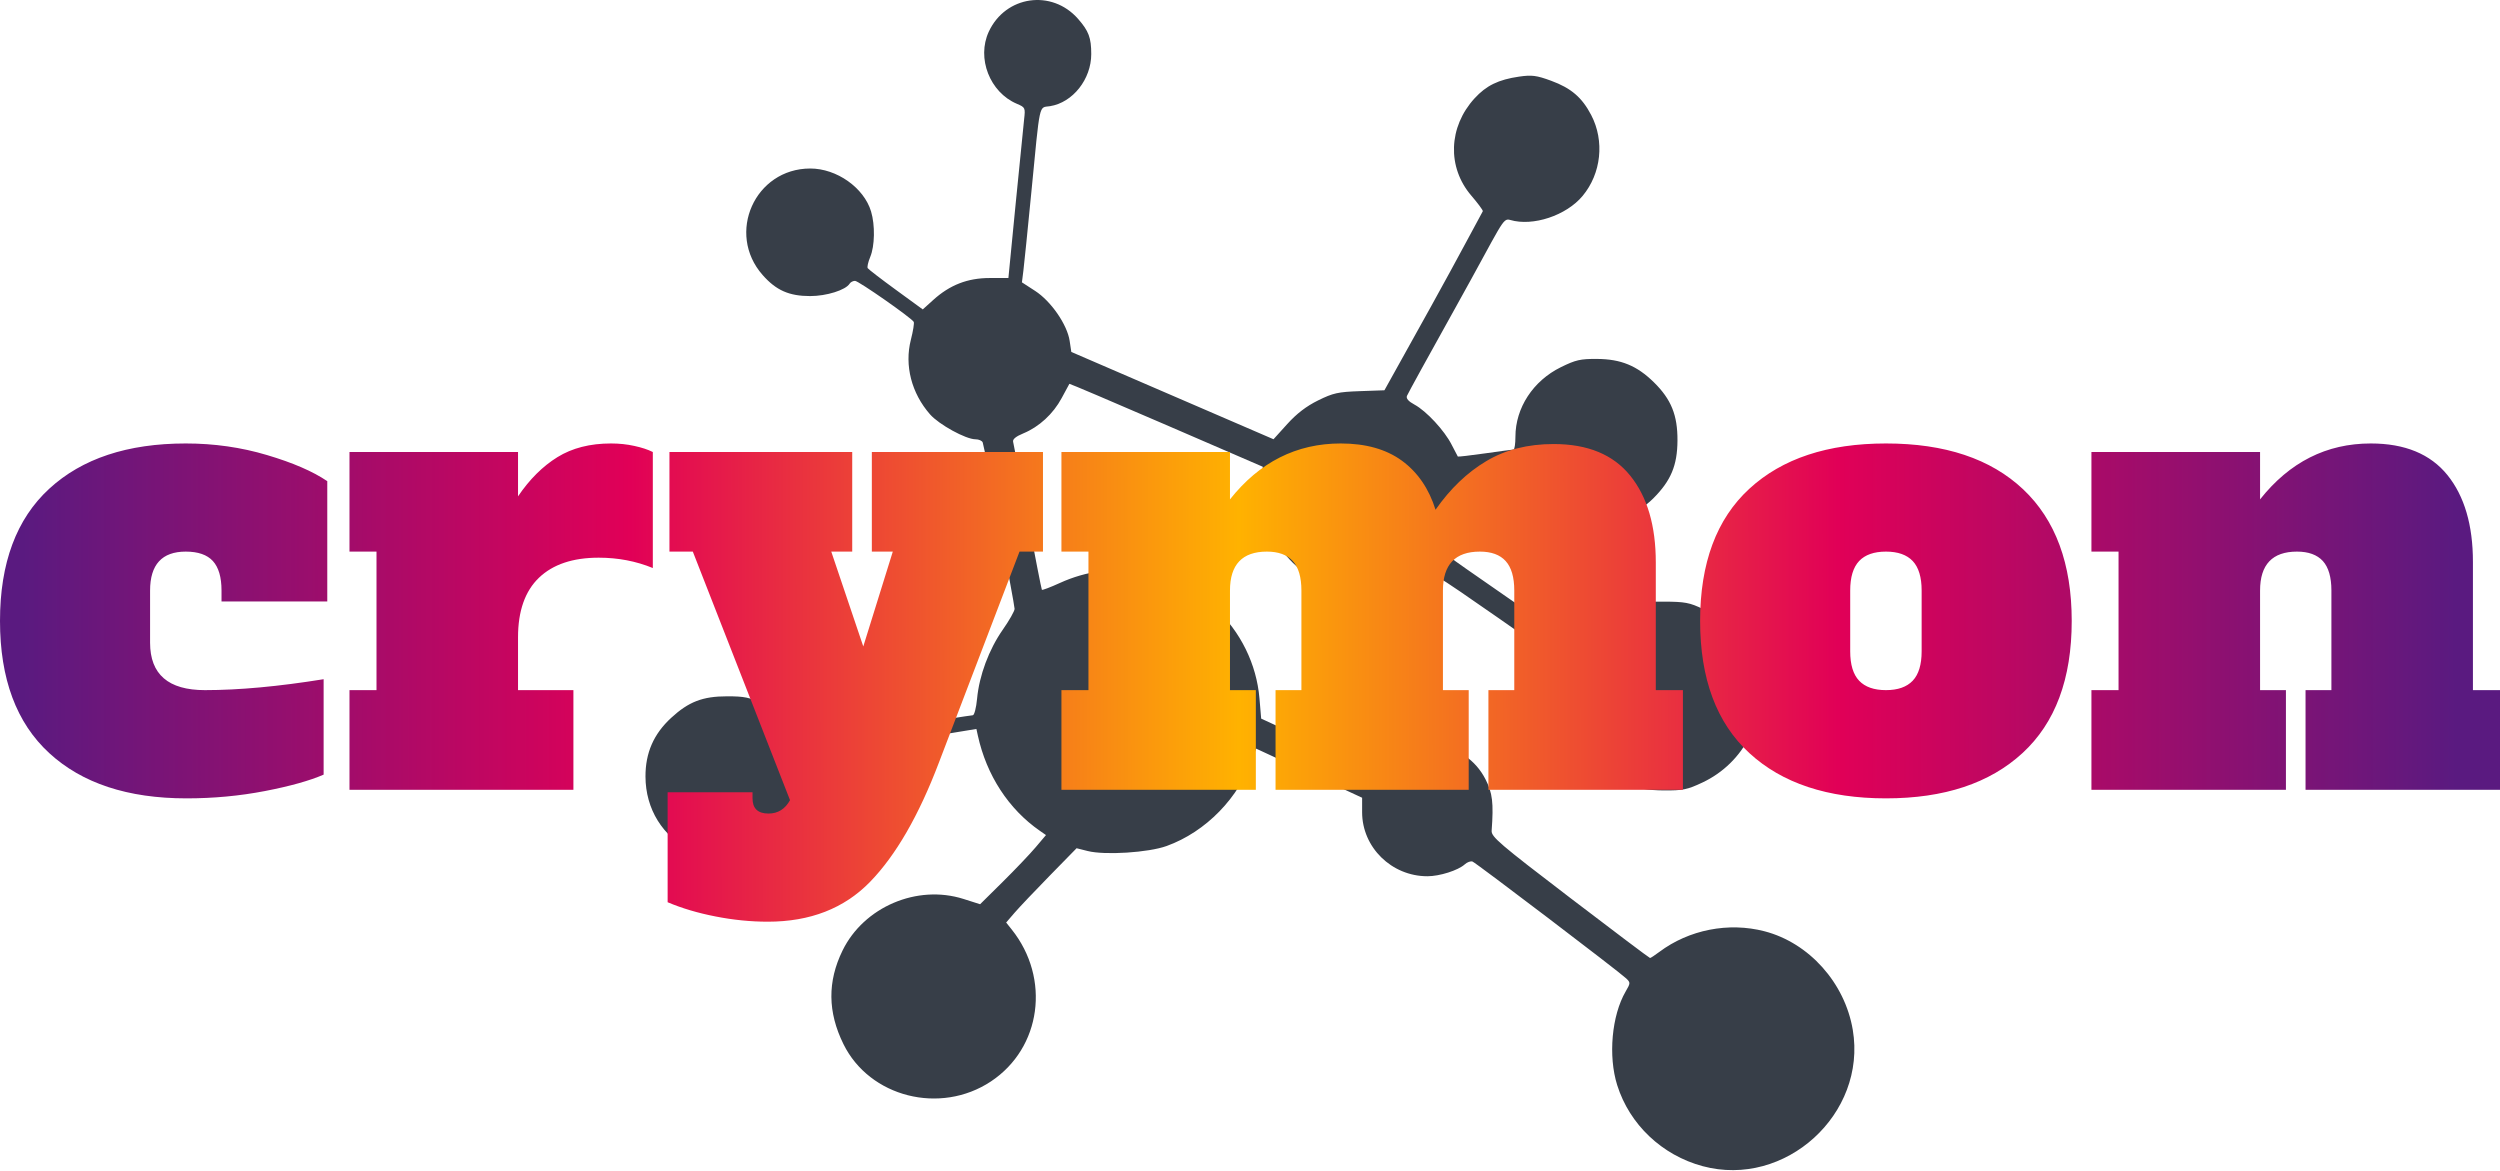
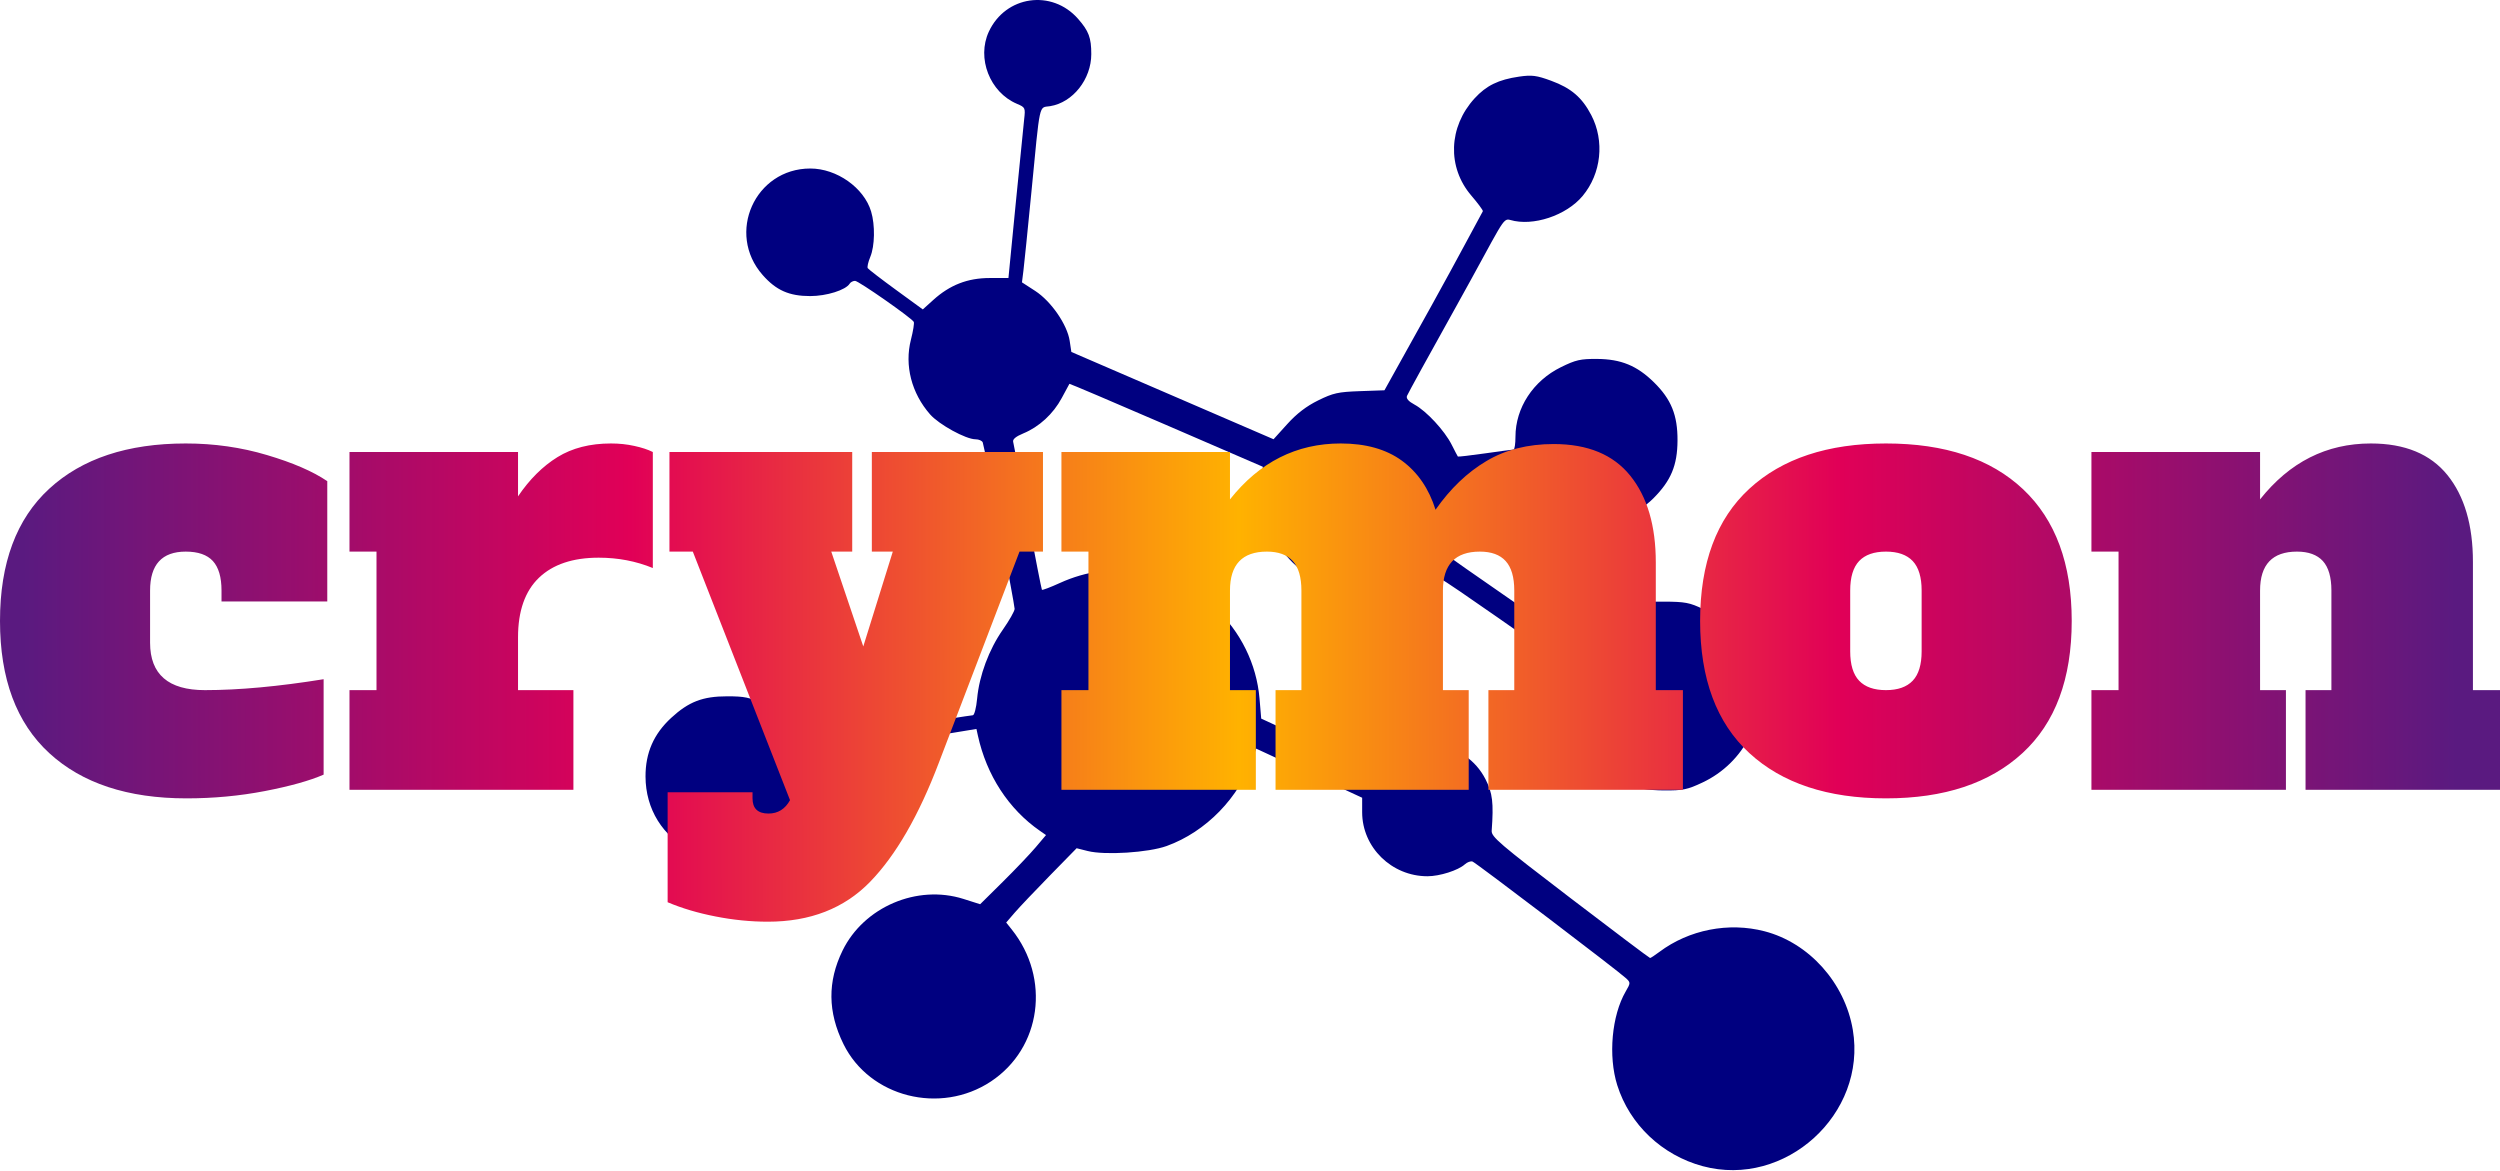
<svg xmlns="http://www.w3.org/2000/svg" width="256.38" height="120" preserveAspectRatio="xMidYMid" version="1.1" viewBox="61.959 5.6 256.38 120">
  <defs>
    <linearGradient id="linearGradient4-4-0" x1="3.236" x2="256.31" y1="-17.608" y2="-17.781" gradientTransform="translate(46.306,77.81)" gradientUnits="userSpaceOnUse">
      <stop stop-color="#5a1a80" offset="0" />
      <stop stop-color="#e10057" offset=".25" />
      <stop stop-color="#ffb200" offset=".5" />
      <stop stop-color="#e10057" offset=".746" />
      <stop stop-color="#5a1a80" offset="1" />
    </linearGradient>
    <filter id="editing-jagged-46-1" x="0" y="0" width="1" height="1">
      <feTurbulence baseFrequency="0" result="turb" seed="1" />
      <feDisplacementMap in="SourceGraphic" in2="turb" />
    </filter>
  </defs>
-   <g transform="translate(-.64404)">
-     <g transform="matrix(.26205 0 0 .26205 131.68 -33.969)" fill="#373e48">
-       <path d="m402.72 607.37c-15.92-4.288-28.597-16.308-33.44-31.71-3.583-11.394-2.148-27.267 3.314-36.659 1.914-3.291 1.92-3.472 0.173-5.133-2.83-2.691-58.655-45.141-60.098-45.7-0.708-0.274-2.08 0.219-3.05 1.097-2.598 2.351-9.818 4.648-14.611 4.648-14.023 0-25.552-11.306-25.552-25.059v-5.666l-41.489-19.225-1.127 3.254c-5.529 15.969-18.46 29.273-33.884 34.861-7.127 2.582-24.144 3.666-30.889 1.967l-4.352-1.096-10.504 10.732c-5.777 5.902-11.979 12.445-13.782 14.538l-3.278 3.806 2.152 2.694c15.325 19.185 11.615 46.401-8.111 59.494-19.823 13.158-47.495 6.151-57.718-14.616-6.174-12.541-6.289-24.476-0.353-36.609 8.353-17.073 29.183-25.957 47.336-20.19l6.5 2.065 8.822-8.726c4.852-4.799 10.653-10.889 12.891-13.533l4.068-4.807-2.391-1.658c-12.243-8.489-20.876-21.753-24.277-37.298l-0.562-2.57-32.276 5.295c-17.752 2.912-32.614 5.306-33.026 5.32-0.412 0.014-0.75 3.32-0.75 7.347 0 4.073-0.706 9.395-1.592 11.994-2.06 6.045-9.326 14.078-15.8 17.47-4.424 2.318-6.311 2.678-14.108 2.695-7.527 0.016-9.806-0.377-13.923-2.404-11.302-5.562-17.991-16.353-18.029-29.083-0.028-9.285 3.199-16.663 10.046-22.975 6.856-6.32 12.35-8.435 21.905-8.434 6.821 8.6e-4 8.856 0.428 13.804 2.897 5.841 2.914 11.843 8.553 13.894 13.053 0.797 1.75 1.692 2.295 3.204 1.955 3.128-0.704 63.981-10.49 65.232-10.49 0.597 0 1.347-2.894 1.683-6.488 0.847-9.075 4.631-19.228 10.06-26.995 2.543-3.637 4.623-7.306 4.623-8.154 0-1.774-11.772-63.227-12.473-65.113-0.256-0.688-1.532-1.25-2.836-1.25-3.776 0-14.27-5.756-17.778-9.751-7.272-8.282-10.072-19.179-7.504-29.203 0.878-3.426 1.38-6.578 1.115-7.005-1.03-1.667-21.611-16.041-22.968-16.041-0.792 0-1.747 0.497-2.122 1.104-1.542 2.495-9.04 4.852-15.436 4.852-8.252 0-13.33-2.252-18.613-8.253-14.343-16.294-3.029-41.623 18.613-41.671 10.368-0.023 21.05 7.517 23.839 16.827 1.604 5.355 1.452 13.509-0.333 17.78-0.821 1.966-1.267 3.94-0.991 4.387 0.276 0.447 5.237 4.263 11.025 8.481l10.523 7.669 4.098-3.702c6.513-5.884 13.46-8.584 22.088-8.584h7.328l2.805-28.694c1.543-15.782 3.047-30.801 3.342-33.376 0.523-4.558 0.448-4.72-2.844-6.117-10.585-4.495-15.783-17.838-10.985-28.201 6.536-14.118 24.665-16.737 34.93-5.046 4.184 4.766 5.174 7.406 5.174 13.795 0 9.839-7.218 18.962-16.128 20.387-4.482 0.717-3.798-2.469-7.38 34.363-1.364 14.025-2.736 27.543-3.051 30.04l-0.571 4.54 5.182 3.358c6.221 4.031 12.544 13.19 13.498 19.551l0.65 4.331 79.126 34.161 5.386-5.952c3.706-4.096 7.467-6.977 12.06-9.24 5.885-2.9 7.814-3.329 16.318-3.628l9.645-0.34 18.383-33.072c10.11-18.19 19.864-36.679 20.11-36.983 0.246-0.303-2.393-3.678-4.5-6.136-9.505-11.086-8.971-26.854 1.287-38.062 4.579-5.003 9.344-7.327 17.418-8.496 4.977-0.721 6.832-0.481 12.554 1.623 7.812 2.872 12.073 6.524 15.676 13.436 5.285 10.139 3.934 22.84-3.366 31.624-6.381 7.679-19.473 12.029-28.33 9.415-3.062-0.904-2.934 1.128-21.304 34.078-10.195 18.288-18.798 33.931-19.116 34.764-0.391 1.022 0.57 2.133 2.958 3.419 4.642 2.5 11.746 10.166 14.525 15.675 1.219 2.416 2.31 4.504 2.425 4.641 0.115 0.137 4.897-0.417 10.627-1.232 5.73-0.814 10.755-1.489 11.168-1.499 0.412-0.01 0.75-2.264 0.75-5.008 0-11.282 6.912-21.874 17.758-27.211 5.84-2.874 7.676-3.293 14.224-3.244 9.341 0.069 15.59 2.643 22.213 9.149 6.765 6.645 9.279 12.858 9.222 22.795-0.055 9.717-2.55 15.689-9.444 22.607-14.357 14.406-40.836 10.546-50.047-7.296-1.722-3.336-2.216-3.641-5.165-3.188-1.794 0.276-6.861 1.048-11.261 1.717-7.012 1.065-7.975 1.459-7.795 3.188 0.471 4.537-1.982 15.078-4.816 20.693-1.673 3.314-2.67 6.362-2.215 6.774 0.94 0.85 49.152 34.251 51.089 35.394 0.814 0.48 3.062-1.224 6.328-4.798 3.337-3.651 7.336-6.66 11.72-8.817 6.13-3.016 7.404-3.271 16.172-3.238 8.413 0.032 10.211 0.372 15.496 2.931 7.593 3.676 14.326 10.397 18.082 18.046 2.658 5.413 2.94 6.946 2.939 15.987-1.9e-4 8.933-0.3 10.61-2.807 15.717-3.869 7.881-10.402 14.279-18.468 18.087-5.967 2.817-7.683 3.168-15.225 3.112-11.888-0.087-18.567-2.807-26.588-10.828-4.447-4.447-6.703-7.704-8.37-12.088-2.248-5.908-3.136-15.465-2.042-21.976 0.488-2.902-0.189-3.455-27.395-22.4-25.662-17.869-28.064-19.319-30-18.108-18.172 11.359-38.502 9.424-51.941-4.944-7.594-8.119-10.124-14.579-10.36-26.453l-0.196-9.881-37.764-16.326c-20.77-8.979-37.826-16.233-37.901-16.119-0.075 0.114-1.429 2.618-3.008 5.565-3.329 6.212-8.845 11.288-15.045 13.844-2.906 1.198-4.229 2.298-3.963 3.298 0.219 0.825 2.774 14.1 5.678 29.5s5.413 28.182 5.575 28.404c0.162 0.222 3.338-0.984 7.057-2.679 20.629-9.405 44.117-5.647 60.657 9.706 10.049 9.328 16.307 22.056 17.439 35.473l0.667 7.903 43.984 20.365 2.874-2.874c12.22-12.22 33.138-9.028 40.921 6.244 2.763 5.421 3.214 9.18 2.416 20.13-0.175 2.396 2.978 5.094 30.672 26.25 16.977 12.969 31.069 23.58 31.317 23.58 0.248 0 1.883-1.074 3.634-2.386 11.602-8.695 27.111-11.738 41.168-8.076 17.43 4.54 31.431 20.174 34.532 38.561 5.561 32.966-26.467 62.054-58.752 53.36z" fill="#373e48" />
+   <g transform="translate(-.00013188 .00014025)">
+     <g transform="matrix(.26205 0 0 .26205 131.04 -33.969)" fill="#000080">
+       <path d="m402.72 607.37c-15.92-4.288-28.597-16.308-33.44-31.71-3.583-11.394-2.148-27.267 3.314-36.659 1.914-3.291 1.92-3.472 0.173-5.133-2.83-2.691-58.655-45.141-60.098-45.7-0.708-0.274-2.08 0.219-3.05 1.097-2.598 2.351-9.818 4.648-14.611 4.648-14.023 0-25.552-11.306-25.552-25.059v-5.666l-41.489-19.225-1.127 3.254c-5.529 15.969-18.46 29.273-33.884 34.861-7.127 2.582-24.144 3.666-30.889 1.967l-4.352-1.096-10.504 10.732c-5.777 5.902-11.979 12.445-13.782 14.538l-3.278 3.806 2.152 2.694c15.325 19.185 11.615 46.401-8.111 59.494-19.823 13.158-47.495 6.151-57.718-14.616-6.174-12.541-6.289-24.476-0.353-36.609 8.353-17.073 29.183-25.957 47.336-20.19l6.5 2.065 8.822-8.726c4.852-4.799 10.653-10.889 12.891-13.533l4.068-4.807-2.391-1.658c-12.243-8.489-20.876-21.753-24.277-37.298l-0.562-2.57-32.276 5.295c-17.752 2.912-32.614 5.306-33.026 5.32-0.412 0.014-0.75 3.32-0.75 7.347 0 4.073-0.706 9.395-1.592 11.994-2.06 6.045-9.326 14.078-15.8 17.47-4.424 2.318-6.311 2.678-14.108 2.695-7.527 0.016-9.806-0.377-13.923-2.404-11.302-5.562-17.991-16.353-18.029-29.083-0.028-9.285 3.199-16.663 10.046-22.975 6.856-6.32 12.35-8.435 21.905-8.434 6.821 8.6e-4 8.856 0.428 13.804 2.897 5.841 2.914 11.843 8.553 13.894 13.053 0.797 1.75 1.692 2.295 3.204 1.955 3.128-0.704 63.981-10.49 65.232-10.49 0.597 0 1.347-2.894 1.683-6.488 0.847-9.075 4.631-19.228 10.06-26.995 2.543-3.637 4.623-7.306 4.623-8.154 0-1.774-11.772-63.227-12.473-65.113-0.256-0.688-1.532-1.25-2.836-1.25-3.776 0-14.27-5.756-17.778-9.751-7.272-8.282-10.072-19.179-7.504-29.203 0.878-3.426 1.38-6.578 1.115-7.005-1.03-1.667-21.611-16.041-22.968-16.041-0.792 0-1.747 0.497-2.122 1.104-1.542 2.495-9.04 4.852-15.436 4.852-8.252 0-13.33-2.252-18.613-8.253-14.343-16.294-3.029-41.623 18.613-41.671 10.368-0.023 21.05 7.517 23.839 16.827 1.604 5.355 1.452 13.509-0.333 17.78-0.821 1.966-1.267 3.94-0.991 4.387 0.276 0.447 5.237 4.263 11.025 8.481l10.523 7.669 4.098-3.702c6.513-5.884 13.46-8.584 22.088-8.584h7.328l2.805-28.694c1.543-15.782 3.047-30.801 3.342-33.376 0.523-4.558 0.448-4.72-2.844-6.117-10.585-4.495-15.783-17.838-10.985-28.201 6.536-14.118 24.665-16.737 34.93-5.046 4.184 4.766 5.174 7.406 5.174 13.795 0 9.839-7.218 18.962-16.128 20.387-4.482 0.717-3.798-2.469-7.38 34.363-1.364 14.025-2.736 27.543-3.051 30.04l-0.571 4.54 5.182 3.358c6.221 4.031 12.544 13.19 13.498 19.551l0.65 4.331 79.126 34.161 5.386-5.952c3.706-4.096 7.467-6.977 12.06-9.24 5.885-2.9 7.814-3.329 16.318-3.628l9.645-0.34 18.383-33.072c10.11-18.19 19.864-36.679 20.11-36.983 0.246-0.303-2.393-3.678-4.5-6.136-9.505-11.086-8.971-26.854 1.287-38.062 4.579-5.003 9.344-7.327 17.418-8.496 4.977-0.721 6.832-0.481 12.554 1.623 7.812 2.872 12.073 6.524 15.676 13.436 5.285 10.139 3.934 22.84-3.366 31.624-6.381 7.679-19.473 12.029-28.33 9.415-3.062-0.904-2.934 1.128-21.304 34.078-10.195 18.288-18.798 33.931-19.116 34.764-0.391 1.022 0.57 2.133 2.958 3.419 4.642 2.5 11.746 10.166 14.525 15.675 1.219 2.416 2.31 4.504 2.425 4.641 0.115 0.137 4.897-0.417 10.627-1.232 5.73-0.814 10.755-1.489 11.168-1.499 0.412-0.01 0.75-2.264 0.75-5.008 0-11.282 6.912-21.874 17.758-27.211 5.84-2.874 7.676-3.293 14.224-3.244 9.341 0.069 15.59 2.643 22.213 9.149 6.765 6.645 9.279 12.858 9.222 22.795-0.055 9.717-2.55 15.689-9.444 22.607-14.357 14.406-40.836 10.546-50.047-7.296-1.722-3.336-2.216-3.641-5.165-3.188-1.794 0.276-6.861 1.048-11.261 1.717-7.012 1.065-7.975 1.459-7.795 3.188 0.471 4.537-1.982 15.078-4.816 20.693-1.673 3.314-2.67 6.362-2.215 6.774 0.94 0.85 49.152 34.251 51.089 35.394 0.814 0.48 3.062-1.224 6.328-4.798 3.337-3.651 7.336-6.66 11.72-8.817 6.13-3.016 7.404-3.271 16.172-3.238 8.413 0.032 10.211 0.372 15.496 2.931 7.593 3.676 14.326 10.397 18.082 18.046 2.658 5.413 2.94 6.946 2.939 15.987-1.9e-4 8.933-0.3 10.61-2.807 15.717-3.869 7.881-10.402 14.279-18.468 18.087-5.967 2.817-7.683 3.168-15.225 3.112-11.888-0.087-18.567-2.807-26.588-10.828-4.447-4.447-6.703-7.704-8.37-12.088-2.248-5.908-3.136-15.465-2.042-21.976 0.488-2.902-0.189-3.455-27.395-22.4-25.662-17.869-28.064-19.319-30-18.108-18.172 11.359-38.502 9.424-51.941-4.944-7.594-8.119-10.124-14.579-10.36-26.453l-0.196-9.881-37.764-16.326c-20.77-8.979-37.826-16.233-37.901-16.119-0.075 0.114-1.429 2.618-3.008 5.565-3.329 6.212-8.845 11.288-15.045 13.844-2.906 1.198-4.229 2.298-3.963 3.298 0.219 0.825 2.774 14.1 5.678 29.5s5.413 28.182 5.575 28.404c0.162 0.222 3.338-0.984 7.057-2.679 20.629-9.405 44.117-5.647 60.657 9.706 10.049 9.328 16.307 22.056 17.439 35.473l0.667 7.903 43.984 20.365 2.874-2.874c12.22-12.22 33.138-9.028 40.921 6.244 2.763 5.421 3.214 9.18 2.416 20.13-0.175 2.396 2.978 5.094 30.672 26.25 16.977 12.969 31.069 23.58 31.317 23.58 0.248 0 1.883-1.074 3.634-2.386 11.602-8.695 27.111-11.738 41.168-8.076 17.43 4.54 31.431 20.174 34.532 38.561 5.561 32.966-26.467 62.054-58.752 53.36z" fill="#000080" />
    </g>
-     <path transform="matrix(.98598 0 0 .97366 16.059 10.837)" d="m66.596 78.71q-9.15 0-14.27-4.77t-5.12-13.92 5.12-13.92 14.2-4.77q4.42 0 8.45 1.22 4.03 1.21 6.27 2.75v12.67h-11v-1.15q0-2.11-0.9-3.11-0.9-0.99-2.82-0.99-3.71 0-3.71 4.1v5.5q0 4.99 5.7 4.99 5.31 0 12.35-1.15v10.05q-2.18 0.96-6.11 1.73-3.94 0.77-8.16 0.77zm44.16-37.38q1.28 0 2.43 0.26 1.15 0.25 1.92 0.64v12.22q-2.62-1.09-5.63-1.09-4.03 0-6.21 2.11-2.18 2.12-2.18 6.28v5.56h5.76v10.5h-23.29v-10.5h2.81v-14.59h-2.81v-10.49h17.53v4.67q1.8-2.69 4.1-4.13t5.57-1.44zm27.13 0.9h17.8v10.49h-2.44l-8.38 22.21q-3.14 8.38-7.17 12.58-4.03 4.19-10.62 4.19-2.69 0-5.44-0.55-2.75-0.54-4.99-1.5v-11.58h8.83v0.64q0 1.6 1.66 1.6 1.47 0 2.24-1.41l-10.11-26.18h-2.43v-10.49h19.01v10.49h-2.18l3.33 9.99 3.07-9.99h-2.18zm81.54 25.08h2.82v10.5h-20.23v-10.5h2.69v-10.49q0-2.11-0.9-3.11-0.89-0.99-2.68-0.99-3.84 0-3.84 4.1v10.49h2.68v10.5h-20.09v-10.5h2.69v-10.49q0-2.11-0.9-3.11-0.9-0.99-2.69-0.99-3.84 0-3.84 4.1v10.49h2.69v10.5h-20.22v-10.5h2.81v-14.59h-2.81v-10.49h17.53v4.99q4.61-5.89 11.52-5.89 3.91 0 6.37 1.82 2.46 1.83 3.49 5.16 2.3-3.33 5.28-5.12 2.97-1.8 7.01-1.8 5.31 0 7.96 3.33 2.66 3.33 2.66 9.15zm23.94 11.4q-9.09 0-14.21-4.77t-5.12-13.92 5.12-13.92 14.21-4.77q9.21 0 14.27 4.83 5.05 4.83 5.05 13.86 0 9.15-5.12 13.92t-14.2 4.77zm0-11.4q1.85 0 2.78-0.99t0.93-3.1v-6.4q0-2.11-0.93-3.11-0.93-0.99-2.78-0.99-1.86 0-2.79 0.99-0.93 1-0.93 3.11v6.4q0 2.11 0.93 3.1t2.79 0.99zm61.05 0h2.82v10.5h-20.23v-10.5h2.69v-10.49q0-2.11-0.89-3.11-0.9-0.99-2.69-0.99-3.84 0-3.84 4.1v10.49h2.69v10.5h-20.23v-10.5h2.82v-14.59h-2.82v-10.49h17.54v4.99q4.61-5.89 11.52-5.89 5.31 0 7.97 3.33 2.65 3.33 2.65 9.15z" fill="url(#linearGradient4-4-0)" filter="url(#editing-jagged-46-1)" />
+     <path transform="matrix(.98598 0 0 .97366 15.415 10.837)" d="m66.596 78.71q-9.15 0-14.27-4.77t-5.12-13.92 5.12-13.92 14.2-4.77q4.42 0 8.45 1.22 4.03 1.21 6.27 2.75v12.67h-11v-1.15q0-2.11-0.9-3.11-0.9-0.99-2.82-0.99-3.71 0-3.71 4.1v5.5q0 4.99 5.7 4.99 5.31 0 12.35-1.15v10.05q-2.18 0.96-6.11 1.73-3.94 0.77-8.16 0.77zm44.16-37.38q1.28 0 2.43 0.26 1.15 0.25 1.92 0.64v12.22q-2.62-1.09-5.63-1.09-4.03 0-6.21 2.11-2.18 2.12-2.18 6.28v5.56h5.76v10.5h-23.29v-10.5h2.81v-14.59h-2.81v-10.49h17.53v4.67q1.8-2.69 4.1-4.13t5.57-1.44zm27.13 0.9h17.8v10.49h-2.44l-8.38 22.21q-3.14 8.38-7.17 12.58-4.03 4.19-10.62 4.19-2.69 0-5.44-0.55-2.75-0.54-4.99-1.5v-11.58h8.83v0.64q0 1.6 1.66 1.6 1.47 0 2.24-1.41l-10.11-26.18h-2.43v-10.49h19.01v10.49h-2.18l3.33 9.99 3.07-9.99h-2.18zm81.54 25.08h2.82v10.5h-20.23v-10.5h2.69v-10.49q0-2.11-0.9-3.11-0.89-0.99-2.68-0.99-3.84 0-3.84 4.1v10.49h2.68v10.5h-20.09v-10.5h2.69v-10.49q0-2.11-0.9-3.11-0.9-0.99-2.69-0.99-3.84 0-3.84 4.1v10.49h2.69v10.5h-20.22v-10.5h2.81v-14.59h-2.81v-10.49h17.53v4.99q4.61-5.89 11.52-5.89 3.91 0 6.37 1.82 2.46 1.83 3.49 5.16 2.3-3.33 5.28-5.12 2.97-1.8 7.01-1.8 5.31 0 7.96 3.33 2.66 3.33 2.66 9.15zm23.94 11.4q-9.09 0-14.21-4.77t-5.12-13.92 5.12-13.92 14.21-4.77q9.21 0 14.27 4.83 5.05 4.83 5.05 13.86 0 9.15-5.12 13.92t-14.2 4.77zm0-11.4q1.85 0 2.78-0.99t0.93-3.1v-6.4q0-2.11-0.93-3.11-0.93-0.99-2.78-0.99-1.86 0-2.79 0.99-0.93 1-0.93 3.11v6.4q0 2.11 0.93 3.1t2.79 0.99zm61.05 0h2.82v10.5h-20.23v-10.5h2.69v-10.49q0-2.11-0.89-3.11-0.9-0.99-2.69-0.99-3.84 0-3.84 4.1v10.49h2.69v10.5h-20.23v-10.5h2.82v-14.59h-2.82v-10.49h17.54v4.99q4.61-5.89 11.52-5.89 5.31 0 7.97 3.33 2.65 3.33 2.65 9.15z" fill="url(#linearGradient4-4-0)" filter="url(#editing-jagged-46-1)" />
  </g>
</svg>
